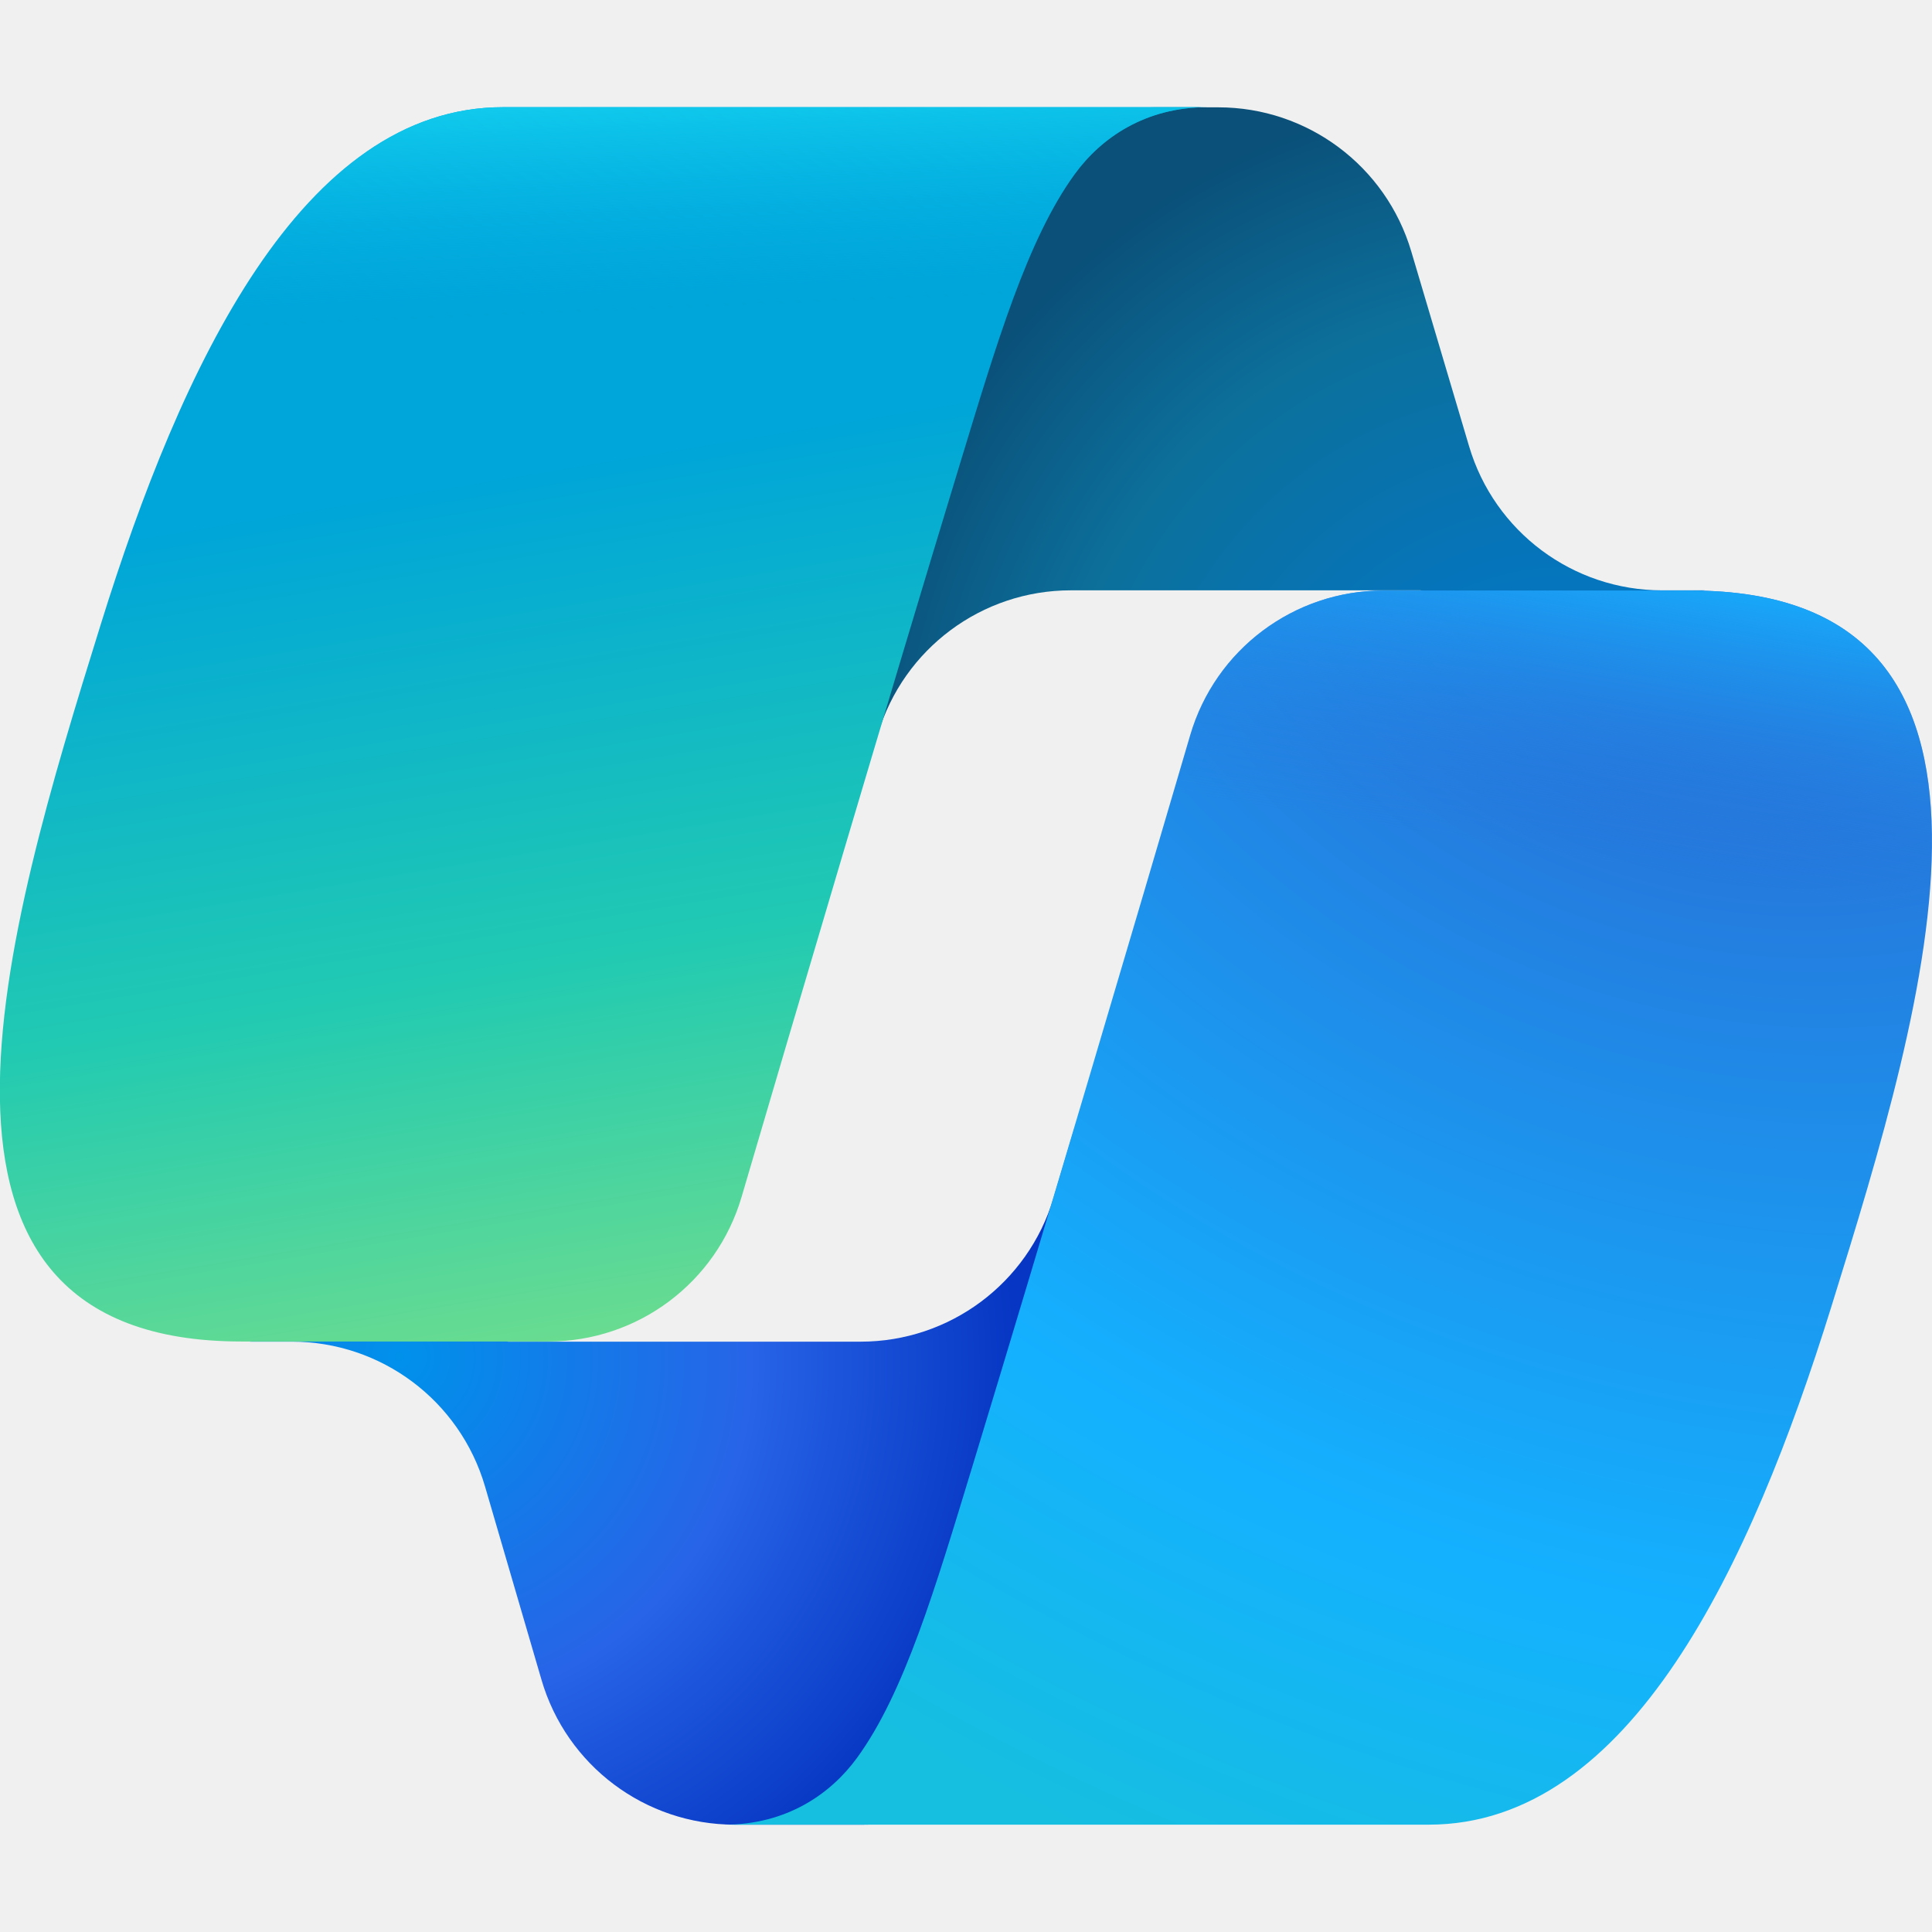
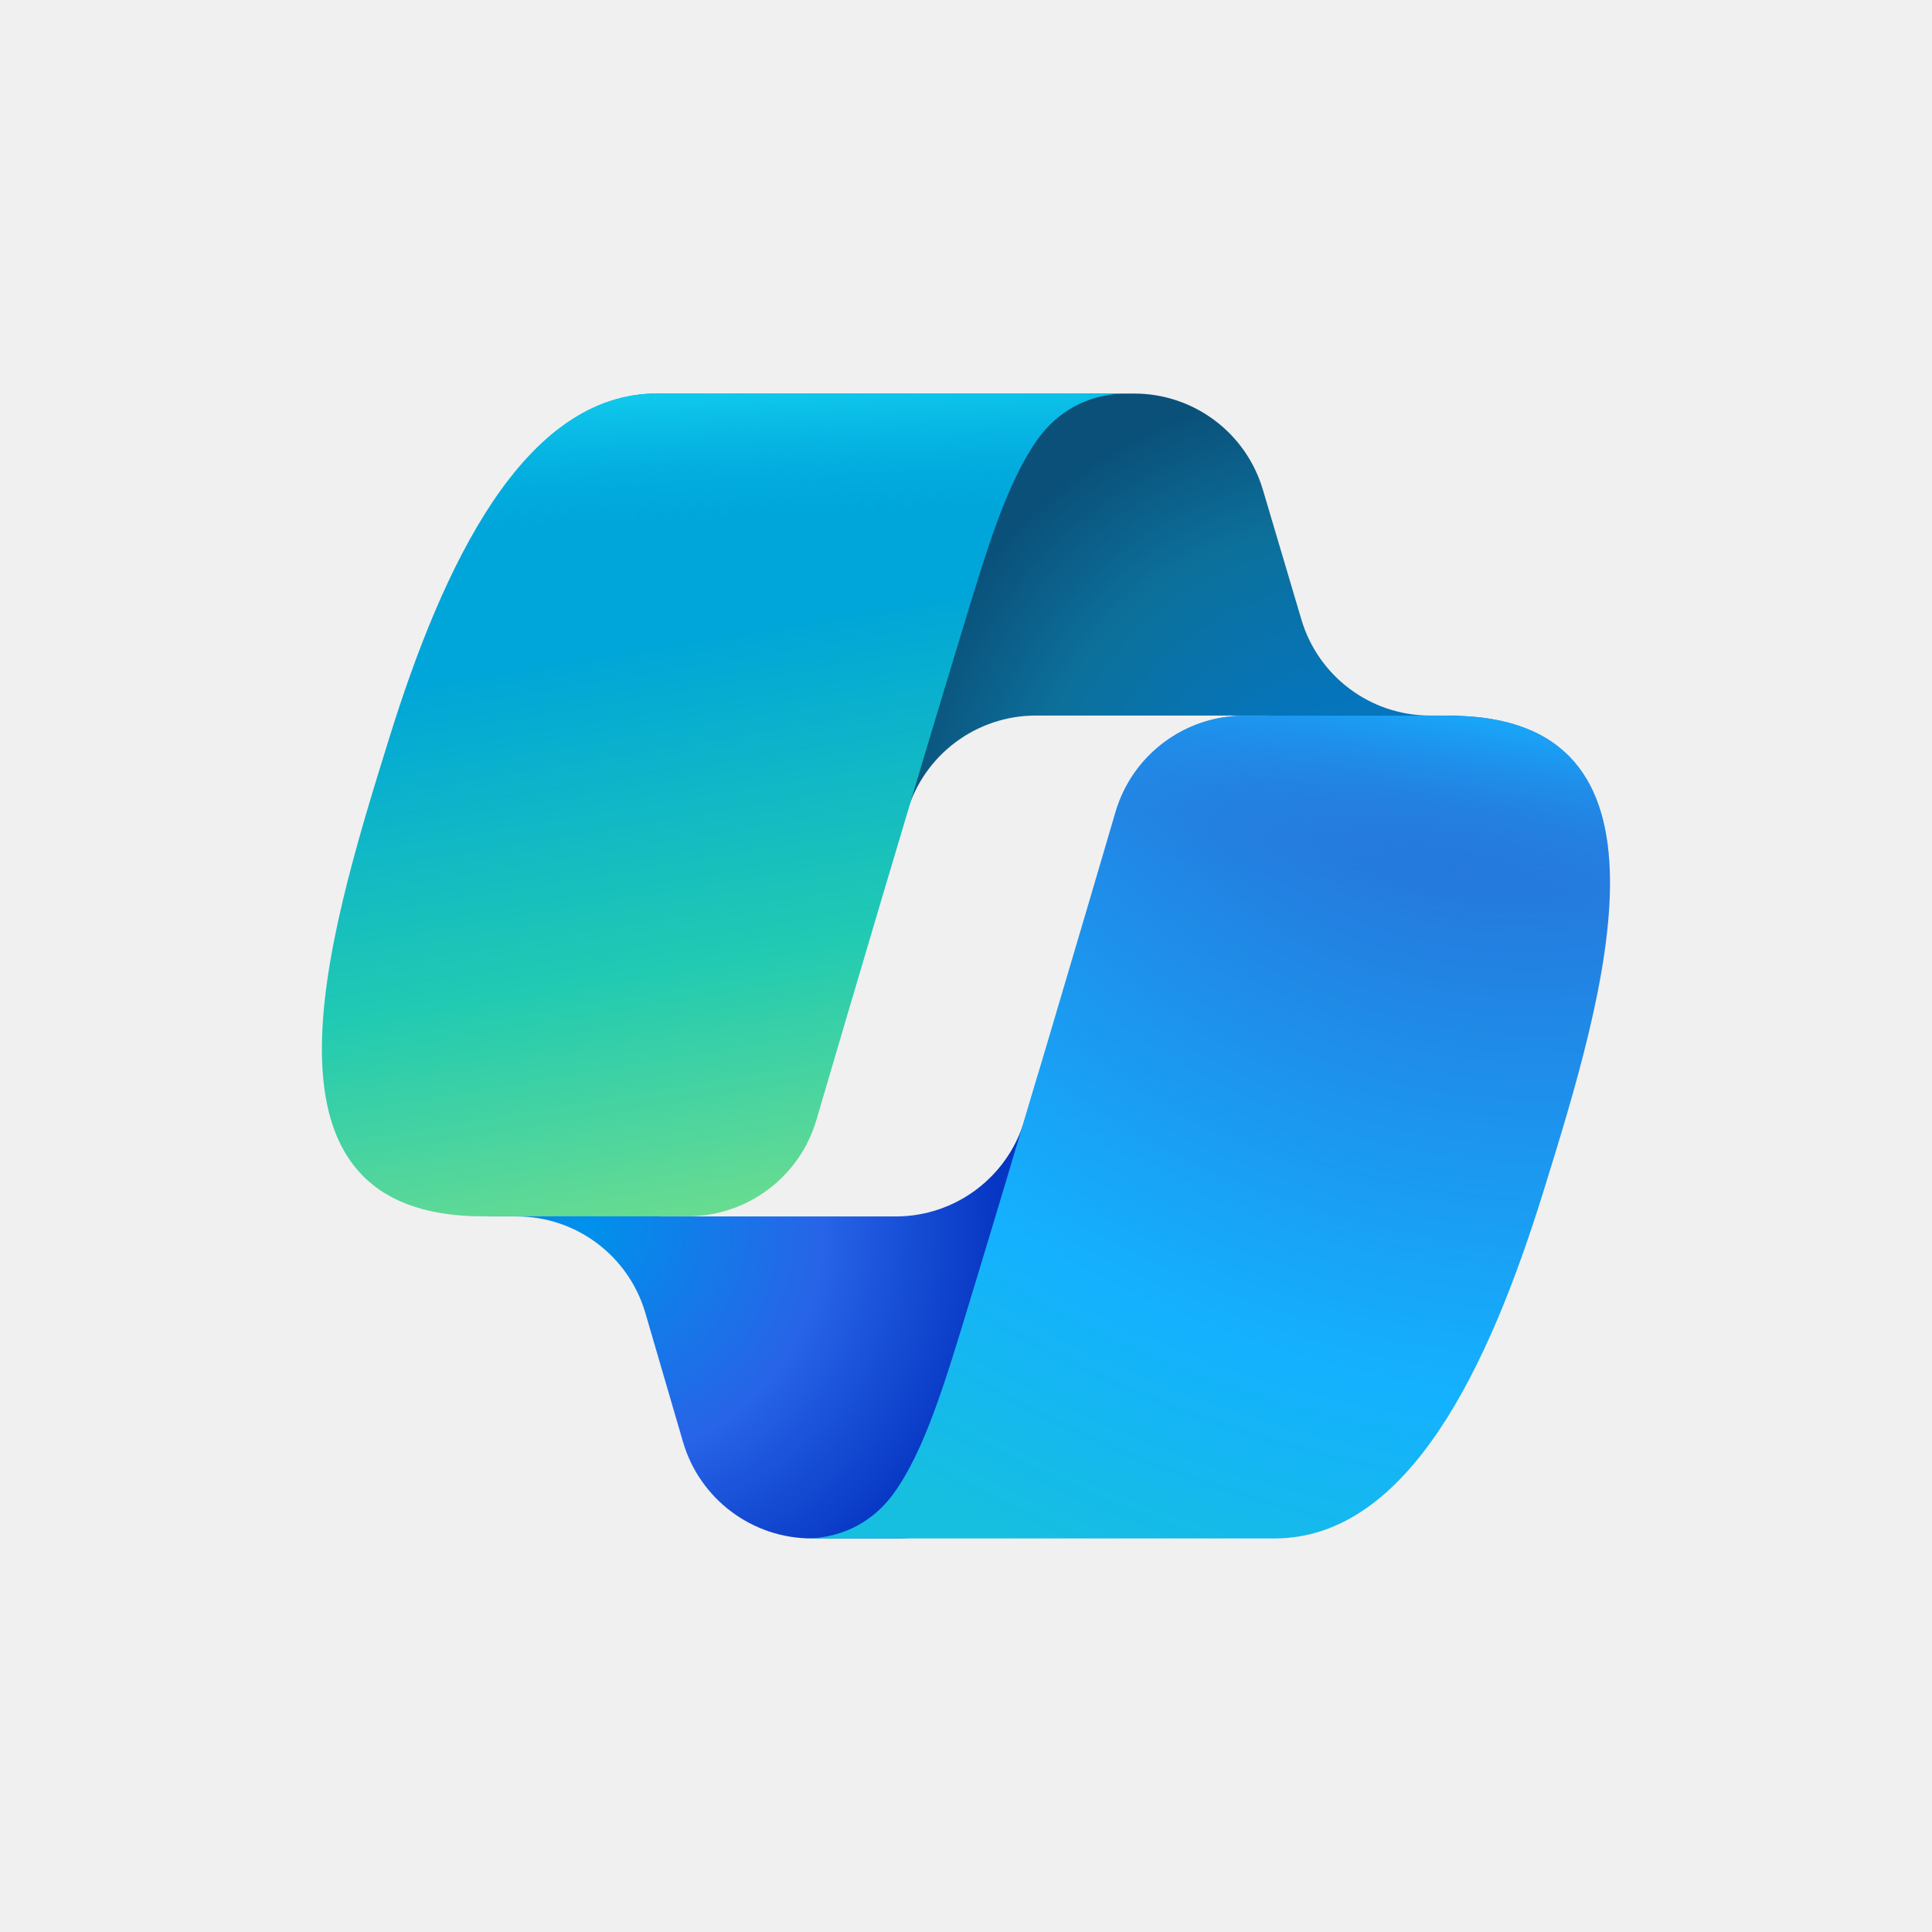
- <svg xmlns="http://www.w3.org/2000/svg" width="72" height="72" viewBox="0 0 72 72" fill="none">
+ <svg xmlns="http://www.w3.org/2000/svg" width="72" height="72" viewBox="-18 -18 108 108" fill="none">
  <g clip-path="url(#clip0_4613_1785)">
    <path d="M52.593 9.367C51.648 6.183 48.723 4 45.403 4L43.001 4C39.404 4 36.313 6.553 35.635 10.085L31.6 31.097L32.719 27.352C33.668 24.176 36.59 22 39.905 22H52.942L58.333 23.679L63.529 22H61.939C58.618 22 55.693 19.817 54.749 16.633L52.593 9.367Z" fill="url(#paint0_radial_4613_1785)" />
    <path d="M20.18 62.602C21.114 65.801 24.047 68 27.379 68H32.184C36.268 68 39.601 64.733 39.682 60.65L40.055 41.996L39.258 44.655C38.306 47.827 35.386 50 32.074 50L18.934 50L14.314 47.919L9.312 50H10.877C14.209 50 17.142 52.199 18.076 55.398L20.18 62.602Z" fill="url(#paint1_radial_4613_1785)" />
    <path d="M45 3.994H18.75C11.25 3.994 6.75 13.639 3.75 23.284C0.195 34.711 -4.455 49.994 9 49.994H20.435C23.767 49.994 26.698 47.803 27.637 44.606C29.61 37.891 33.055 26.216 35.763 17.325C37.141 12.798 38.29 8.909 40.052 6.488C41.04 5.131 42.687 3.994 45 3.994Z" fill="url(#paint2_linear_4613_1785)" />
    <path d="M45 3.994H18.75C11.25 3.994 6.75 13.639 3.75 23.284C0.195 34.711 -4.455 49.994 9 49.994H20.435C23.767 49.994 26.698 47.803 27.637 44.606C29.61 37.891 33.055 26.216 35.763 17.325C37.141 12.798 38.29 8.909 40.052 6.488C41.04 5.131 42.687 3.994 45 3.994Z" fill="url(#paint3_linear_4613_1785)" />
    <path d="M26.994 68H53.244C60.744 68 65.244 58.356 68.244 48.713C71.798 37.288 76.449 22.007 62.994 22.007H51.559C48.226 22.007 45.296 24.198 44.356 27.395C42.383 34.109 38.938 45.781 36.231 54.671C34.852 59.197 33.704 63.085 31.942 65.506C30.954 66.863 29.307 68 26.994 68Z" fill="url(#paint4_radial_4613_1785)" />
    <path d="M26.994 68H53.244C60.744 68 65.244 58.356 68.244 48.713C71.798 37.288 76.449 22.007 62.994 22.007H51.559C48.226 22.007 45.296 24.198 44.356 27.395C42.383 34.109 38.938 45.781 36.231 54.671C34.852 59.197 33.704 63.085 31.942 65.506C30.954 66.863 29.307 68 26.994 68Z" fill="url(#paint5_linear_4613_1785)" />
  </g>
  <defs>
    <radialGradient id="paint0_radial_4613_1785" cx="0" cy="0" r="1" gradientUnits="userSpaceOnUse" gradientTransform="translate(58.88 31.2738) rotate(-129.293) scale(28.5724 26.8652)">
      <stop offset="0.096" stop-color="#0078D4" />
      <stop offset="0.715" stop-color="#0C709B" />
      <stop offset="1" stop-color="#0A5079" />
    </radialGradient>
    <radialGradient id="paint1_radial_4613_1785" cx="0" cy="0" r="1" gradientUnits="userSpaceOnUse" gradientTransform="translate(14.8891 50.5586) rotate(43.8956) scale(25.1554 24.7085)">
      <stop stop-color="#0091EB" />
      <stop offset="0.524" stop-color="#2764E7" />
      <stop offset="0.923" stop-color="#0636C3" />
    </radialGradient>
    <linearGradient id="paint2_linear_4613_1785" x1="13.637" y1="3.994" x2="21.672" y2="52.601" gradientUnits="userSpaceOnUse">
      <stop offset="0.29" stop-color="#00A5D9" />
      <stop offset="0.662" stop-color="#21CAB2" />
      <stop offset="0.95" stop-color="#6ADC90" />
    </linearGradient>
    <linearGradient id="paint3_linear_4613_1785" x1="20.452" y1="3.994" x2="22.388" y2="49.999" gradientUnits="userSpaceOnUse">
      <stop stop-color="#10C9EC" />
      <stop offset="0.167" stop-color="#01AEE4" stop-opacity="0" />
    </linearGradient>
    <radialGradient id="paint4_radial_4613_1785" cx="0" cy="0" r="1" gradientUnits="userSpaceOnUse" gradientTransform="translate(64.3426 17.5042) rotate(112.002) scale(61.2389 74.9433)">
      <stop offset="0.154" stop-color="#2771D8" />
      <stop offset="0.679" stop-color="#14B1FF" />
      <stop offset="0.931" stop-color="#16BFDF" />
    </radialGradient>
    <linearGradient id="paint5_linear_4613_1785" x1="66.24" y1="20.254" x2="63.339" y2="38.021" gradientUnits="userSpaceOnUse">
      <stop offset="0.058" stop-color="#14B1FF" />
      <stop offset="0.708" stop-color="#2976DB" stop-opacity="0" />
    </linearGradient>
    <clipPath id="clip0_4613_1785">
      <rect width="72" height="72" fill="white" />
    </clipPath>
  </defs>
</svg>
